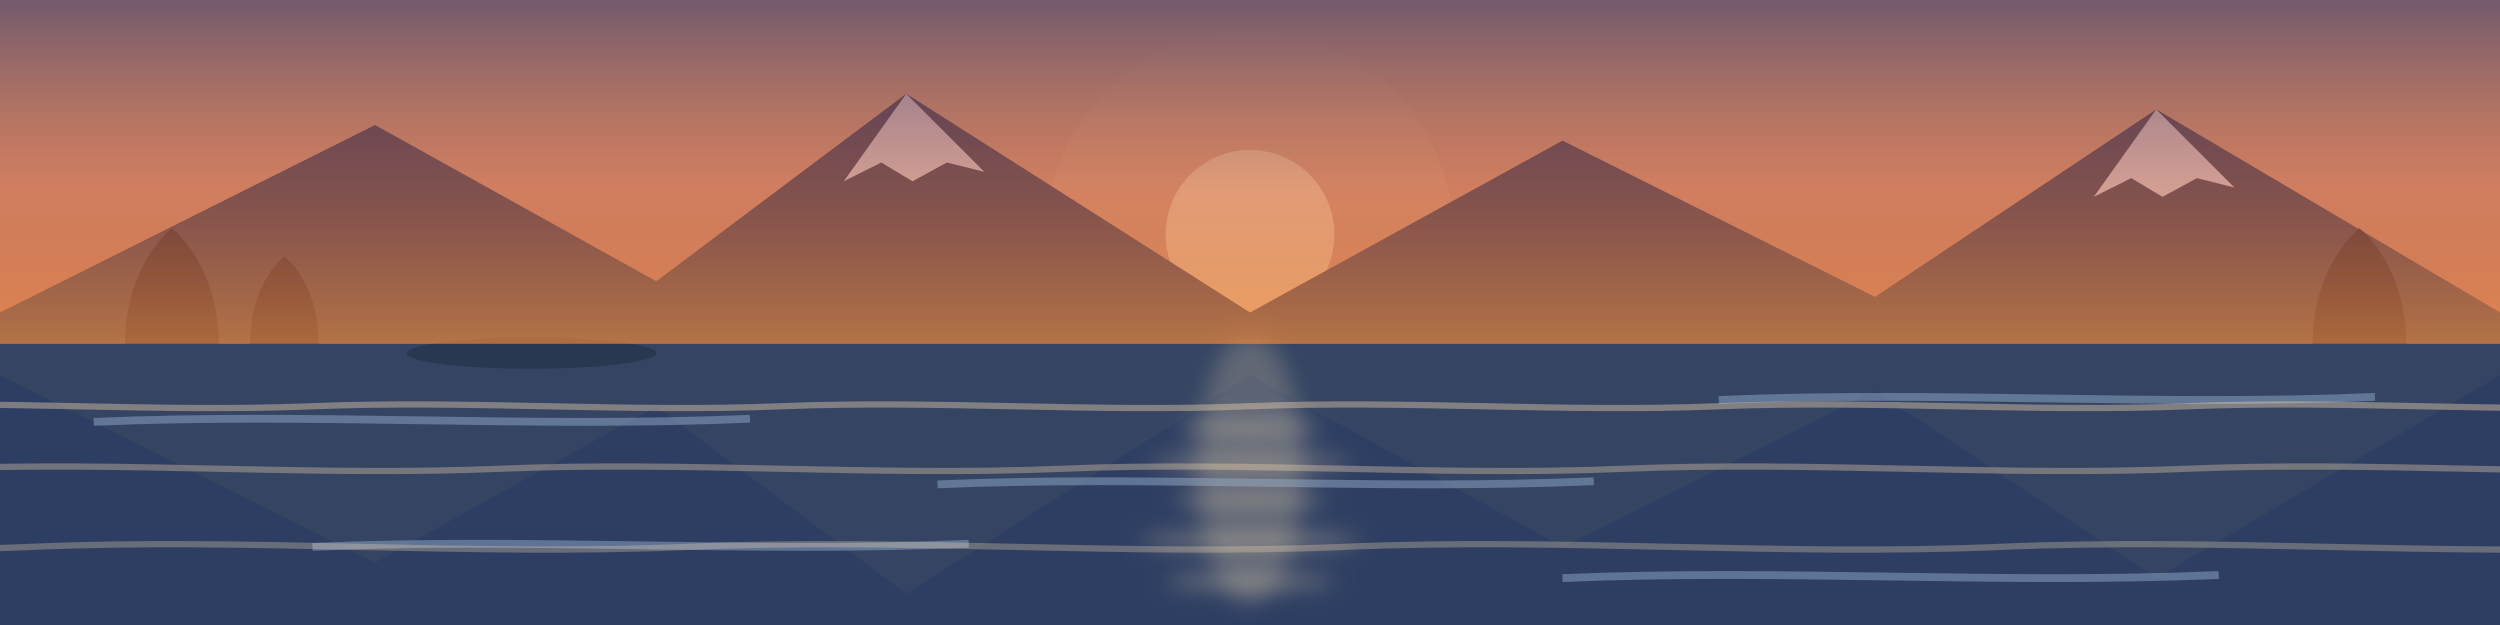
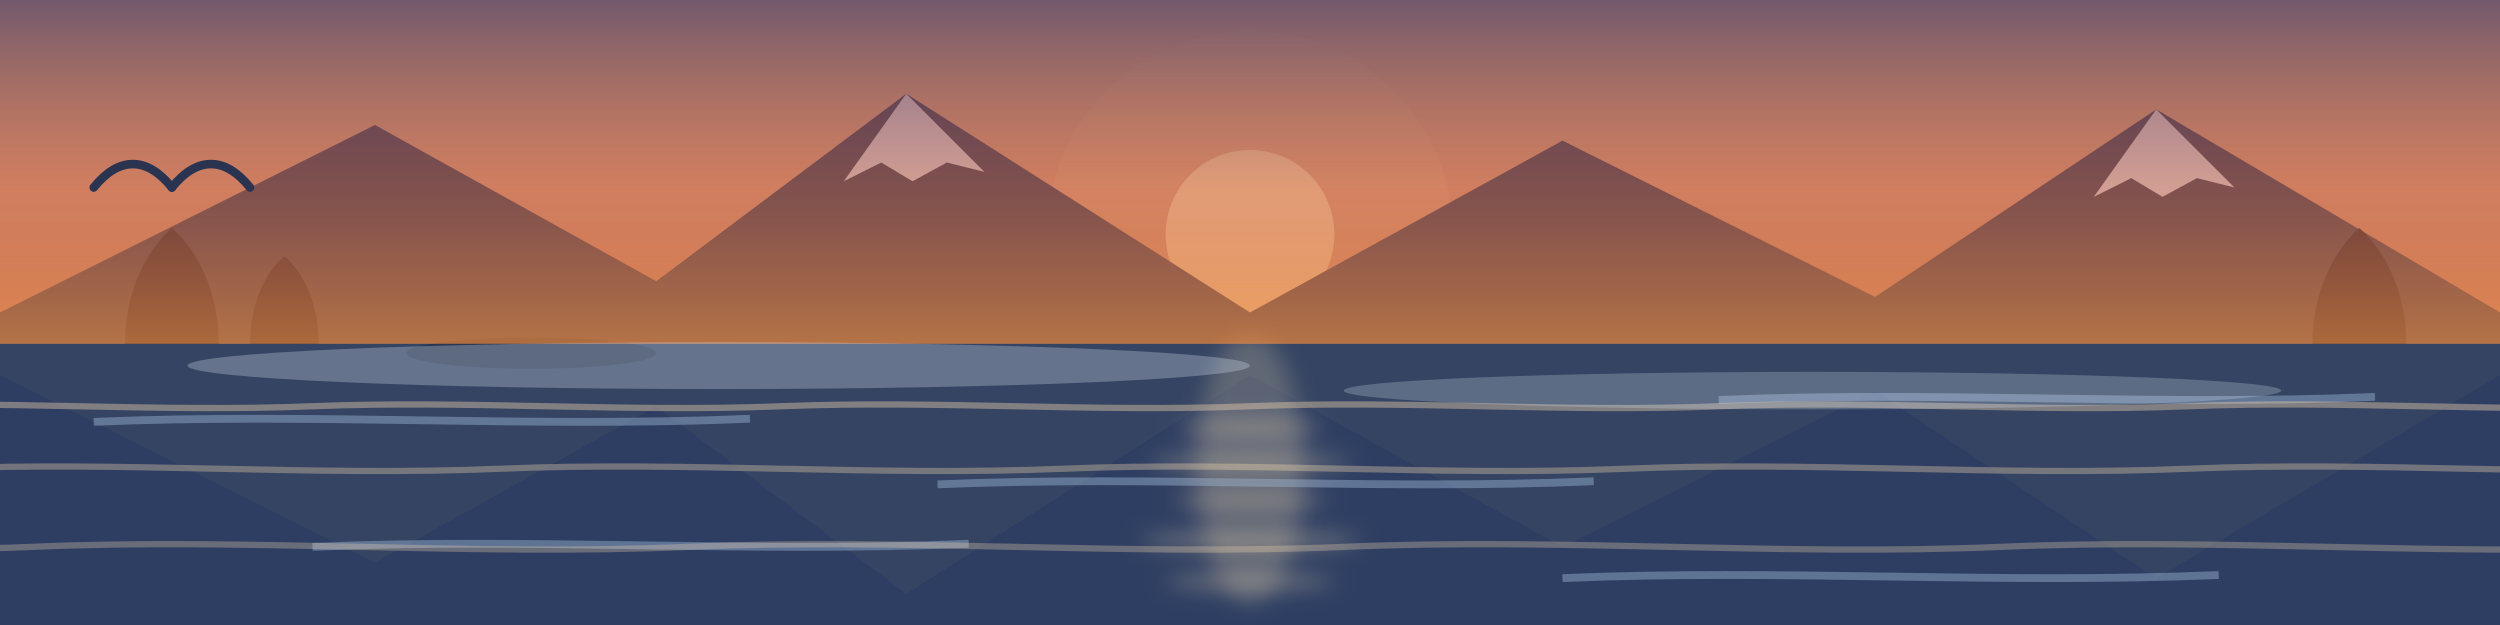
<svg xmlns="http://www.w3.org/2000/svg" viewBox="0 0 160 40" width="1600" height="400" role="presentation" preserveAspectRatio="xMidYMid slice">
  <style>
    .ripple { animation: slide 13s linear infinite }
    .r2 { animation-duration: 19s; animation-delay: -5s }
    .r3 { animation-duration: 9s; animation-delay: -3s }
    @keyframes slide { from { transform: translateX(0) } to { transform: translateX(-40px) } }
    .shimmer { animation: glimmer 6s ease-in-out infinite alternate }
    @keyframes glimmer { from { opacity: .3 } to { opacity: .68 } }
    /* The sun goes down over about half a minute, and comes back up. */
    .sink { animation: setting 34s ease-in-out infinite alternate }
    @keyframes setting { from { transform: translateY(0) } to { transform: translateY(4.4px) } }
    .rise { animation: rising 34s ease-in-out infinite alternate }
    @keyframes rising { from { transform: translateY(0) } to { transform: translateY(-4.4px) } }
    .deepen { animation: dusk 34s ease-in-out infinite alternate }
    @keyframes dusk { from { opacity: 0 } to { opacity: .55 } }
    @media (prefers-reduced-motion: reduce) { .ripple, .shimmer { animation: none } }
+     .heron { animation: fly 34s linear infinite }
+     @keyframes fly { 0% { transform: translate(-16px,2px); opacity: 0 }
+                      8% { opacity: .8 } 90% { opacity: .8 }
+                      100% { transform: translate(178px,-4px); opacity: 0 } }
+     .mist { animation: creep 27s ease-in-out infinite alternate }
+     .mi2 { animation-duration: 34s; animation-delay: -11s }
+     @keyframes creep { from { transform: translateX(-10px); opacity: .2 }
+                        to { transform: translateX(10px); opacity: .45 } }
+     @media (prefers-reduced-motion: reduce) { .heron, .mist { animation: none } }
  </style>
  <defs>
    <filter id="wet" x="-20%" y="-120%" width="140%" height="340%">
      <feGaussianBlur stdDeviation=".7" />
    </filter>
    <linearGradient id="calm" x1="0" y1="0" x2="0" y2="1">
      <stop offset="0%" stop-color="#F6C98E" />
      <stop offset="55%" stop-color="#C88A7E" />
      <stop offset="100%" stop-color="#5A5E8C" />
    </linearGradient>
    <linearGradient id="lastlight" x1="0" y1="0" x2="0" y2="1">
      <stop offset="0%" stop-color="#3A2A5E" stop-opacity=".7" />
      <stop offset="55%" stop-color="#C4563A" stop-opacity=".5" />
      <stop offset="100%" stop-color="#E8843A" stop-opacity=".7" />
    </linearGradient>
  </defs>
  <rect width="160" height="40" fill="url(#calm)" />
  <g class="sink">
    <circle cx="80" cy="15" r="13" fill="#FFD79A" opacity=".18" />
    <circle cx="80" cy="15" r="5.4" fill="#FFE7B8" opacity=".9" />
  </g>
  <path d="M0 20 L24 8 L42 18 L58 6 L80 20 L100 9 L120 19 L138 7 L160 20 L160 22 L0 22 Z" fill="#3A4A62" />
  <g fill="#F2F8FC" opacity=".9">
    <path d="M58 6 L63 11 L60.6 10.4 L58.4 11.6 L56.4 10.4 L54 11.6 Z" />
    <path d="M138 7 L143 12 L140.6 11.4 L138.4 12.6 L136.4 11.4 L134 12.6 Z" />
  </g>
  <path d="M0 22 L160 22 L160 40 L0 40 Z" fill="#2E3E62" />
  <path d="M0 24 L24 36 L42 26 L58 38 L80 24 L100 35 L120 25 L138 37 L160 24 L160 22 L0 22 Z" fill="#3A4A62" opacity=".5" />
  <g class="rise">
    <ellipse cx="80" cy="30" rx="3.4" ry="8.6" fill="#FFE7B8" opacity=".22" filter="url(#wet)" />
  </g>
  <g stroke="#8FA8C8" stroke-width=".5" fill="none" opacity=".5">
    <path d="M6 27 C20 26.4 34 27.4 48 26.8" />
    <path d="M60 31 C74 30.4 88 31.4 102 30.8" />
    <path d="M110 25.6 C124 25 138 26 152 25.4" />
    <path d="M20 35 C34 34.4 48 35.4 62 34.8" />
    <path d="M100 37 C114 36.4 128 37.4 142 36.8" />
  </g>
  <g fill="#1E2A3E">
    <path d="M8 22 C8 18.6 9.4 16 11 14.6 C12.6 16 14 18.6 14 22 Z" />
    <path d="M16 22 C16 19.4 17 17.4 18.2 16.4 C19.4 17.4 20.4 19.4 20.4 22 Z" />
    <path d="M148 22 C148 18.6 149.4 16 151 14.6 C152.6 16 154 18.6 154 22 Z" />
  </g>
  <ellipse cx="34" cy="22.6" rx="8" ry="1" fill="#1E2A3E" opacity=".5" />
  <g stroke="#F6D8B0" stroke-width=".4" fill="none">
    <path class="ripple" d="M-40 26 C-30 25.6 -20 26.4 -10 26 C0 25.6 10 26.4 20 26                             C30 25.6 40 26.4 50 26 C60 25.6 70 26.4 80 26                             C90 25.6 100 26.4 110 26 C120 25.6 130 26.4 140 26                             C150 25.6 160 26.4 170 26 C180 25.6 190 26.4 200 26" opacity=".4" />
    <path class="ripple r2" d="M-40 30 C-28 29.5 -16 30.5 -4 30 C8 29.5 20 30.5 32 30                                C44 29.5 56 30.5 68 30 C80 29.5 92 30.5 104 30                                C116 29.5 128 30.5 140 30 C152 29.5 164 30.5 176 30                                C188 29.5 200 30.5 212 30" opacity=".34" />
    <path class="ripple r3" d="M-40 35 C-26 34.4 -12 35.6 2 35 C16 34.4 30 35.6 44 35                                C58 34.4 72 35.6 86 35 C100 34.4 114 35.6 128 35                                C142 34.4 156 35.6 170 35 C184 34.4 198 35.6 212 35" opacity=".3" />
  </g>
  <g class="shimmer" fill="#FFE7B8" filter="url(#wet)" opacity=".55">
    <ellipse cx="80" cy="27.4" rx="4.6" ry=".3" />
    <ellipse cx="80" cy="29.6" rx="6.4" ry=".32" />
    <ellipse cx="80" cy="32" rx="5" ry=".28" />
    <ellipse cx="80" cy="34.6" rx="7" ry=".34" />
    <ellipse cx="80" cy="37.2" rx="5.4" ry=".3" />
  </g>
  <rect class="deepen" x="0" y="0" width="160" height="22" fill="url(#lastlight)" />
+   <g fill="#D8E2F0">
+     <ellipse class="mist" cx="46" cy="23.4" rx="34" ry="1.5" opacity=".3" />
+     <ellipse class="mist mi2" cx="116" cy="25" rx="30" ry="1.2" opacity=".25" />
+   </g>
+   <g class="heron" stroke="#2A3450" stroke-width=".55" fill="none" stroke-linecap="round">
+     <path d="M6 12 C7.6 10 9.4 10 11 12" />
+     <path d="M11 12 C12.6 10 14.4 10 16 12" />
+   </g>
</svg>
